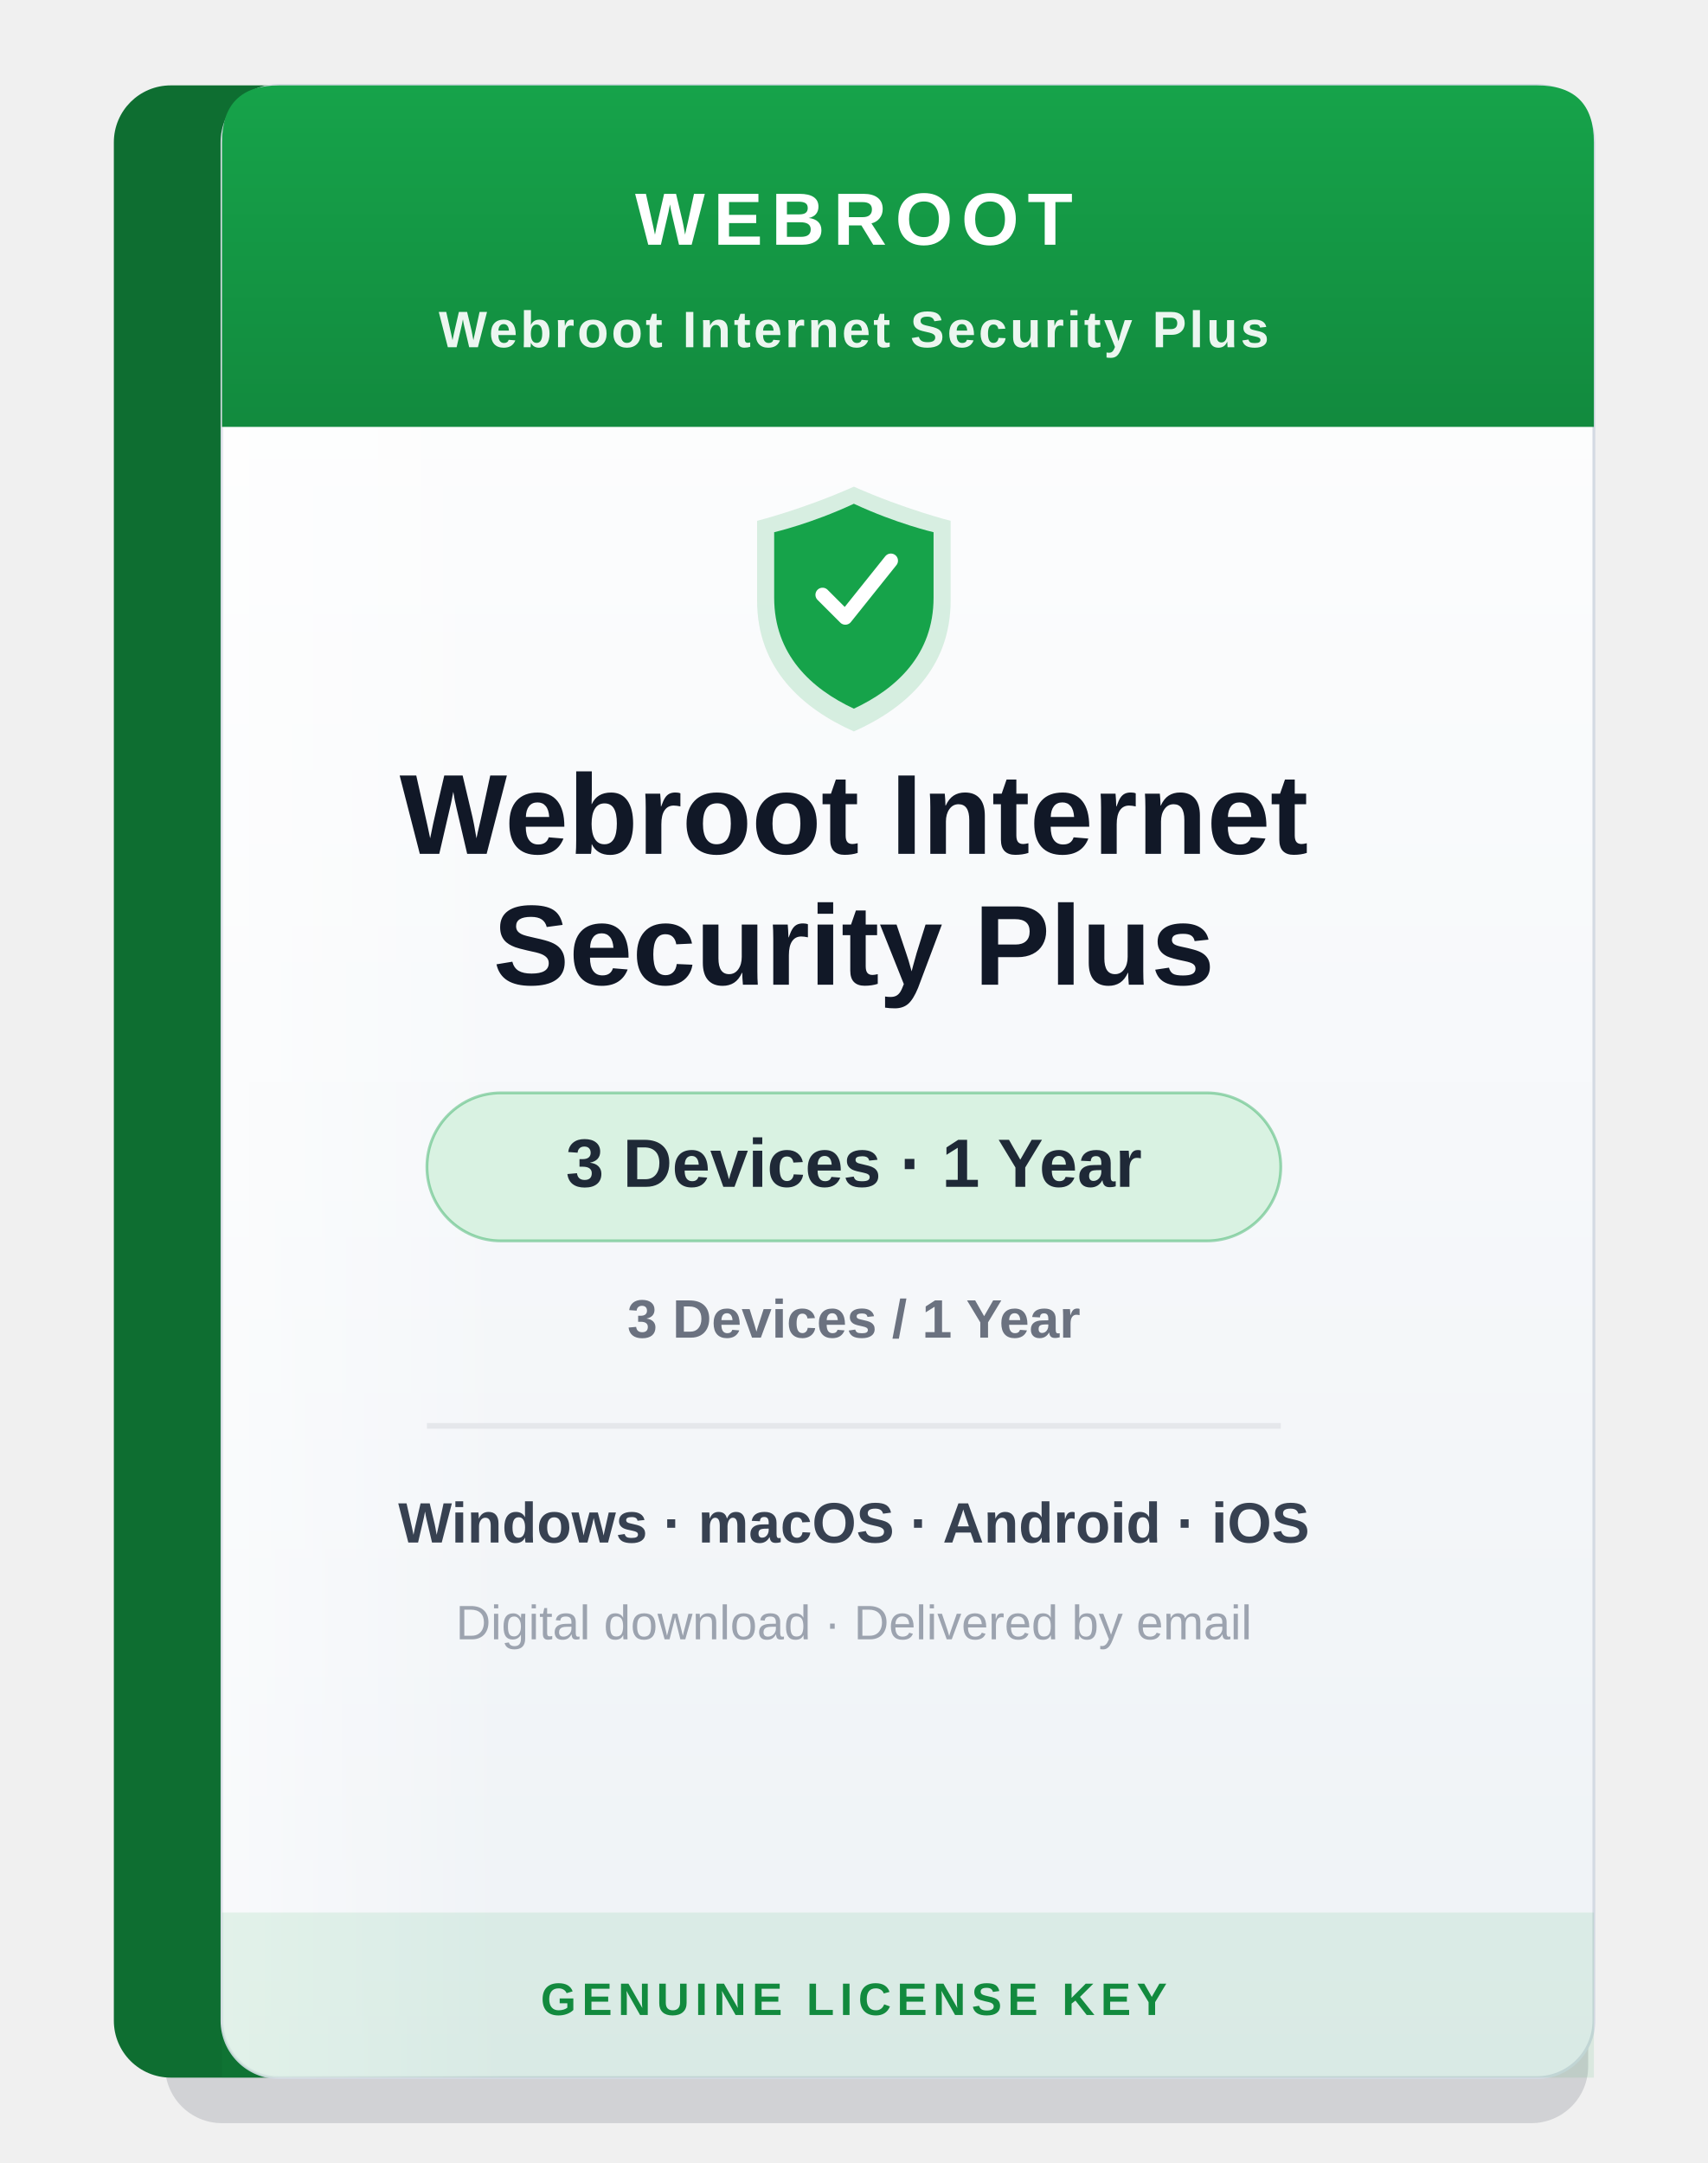
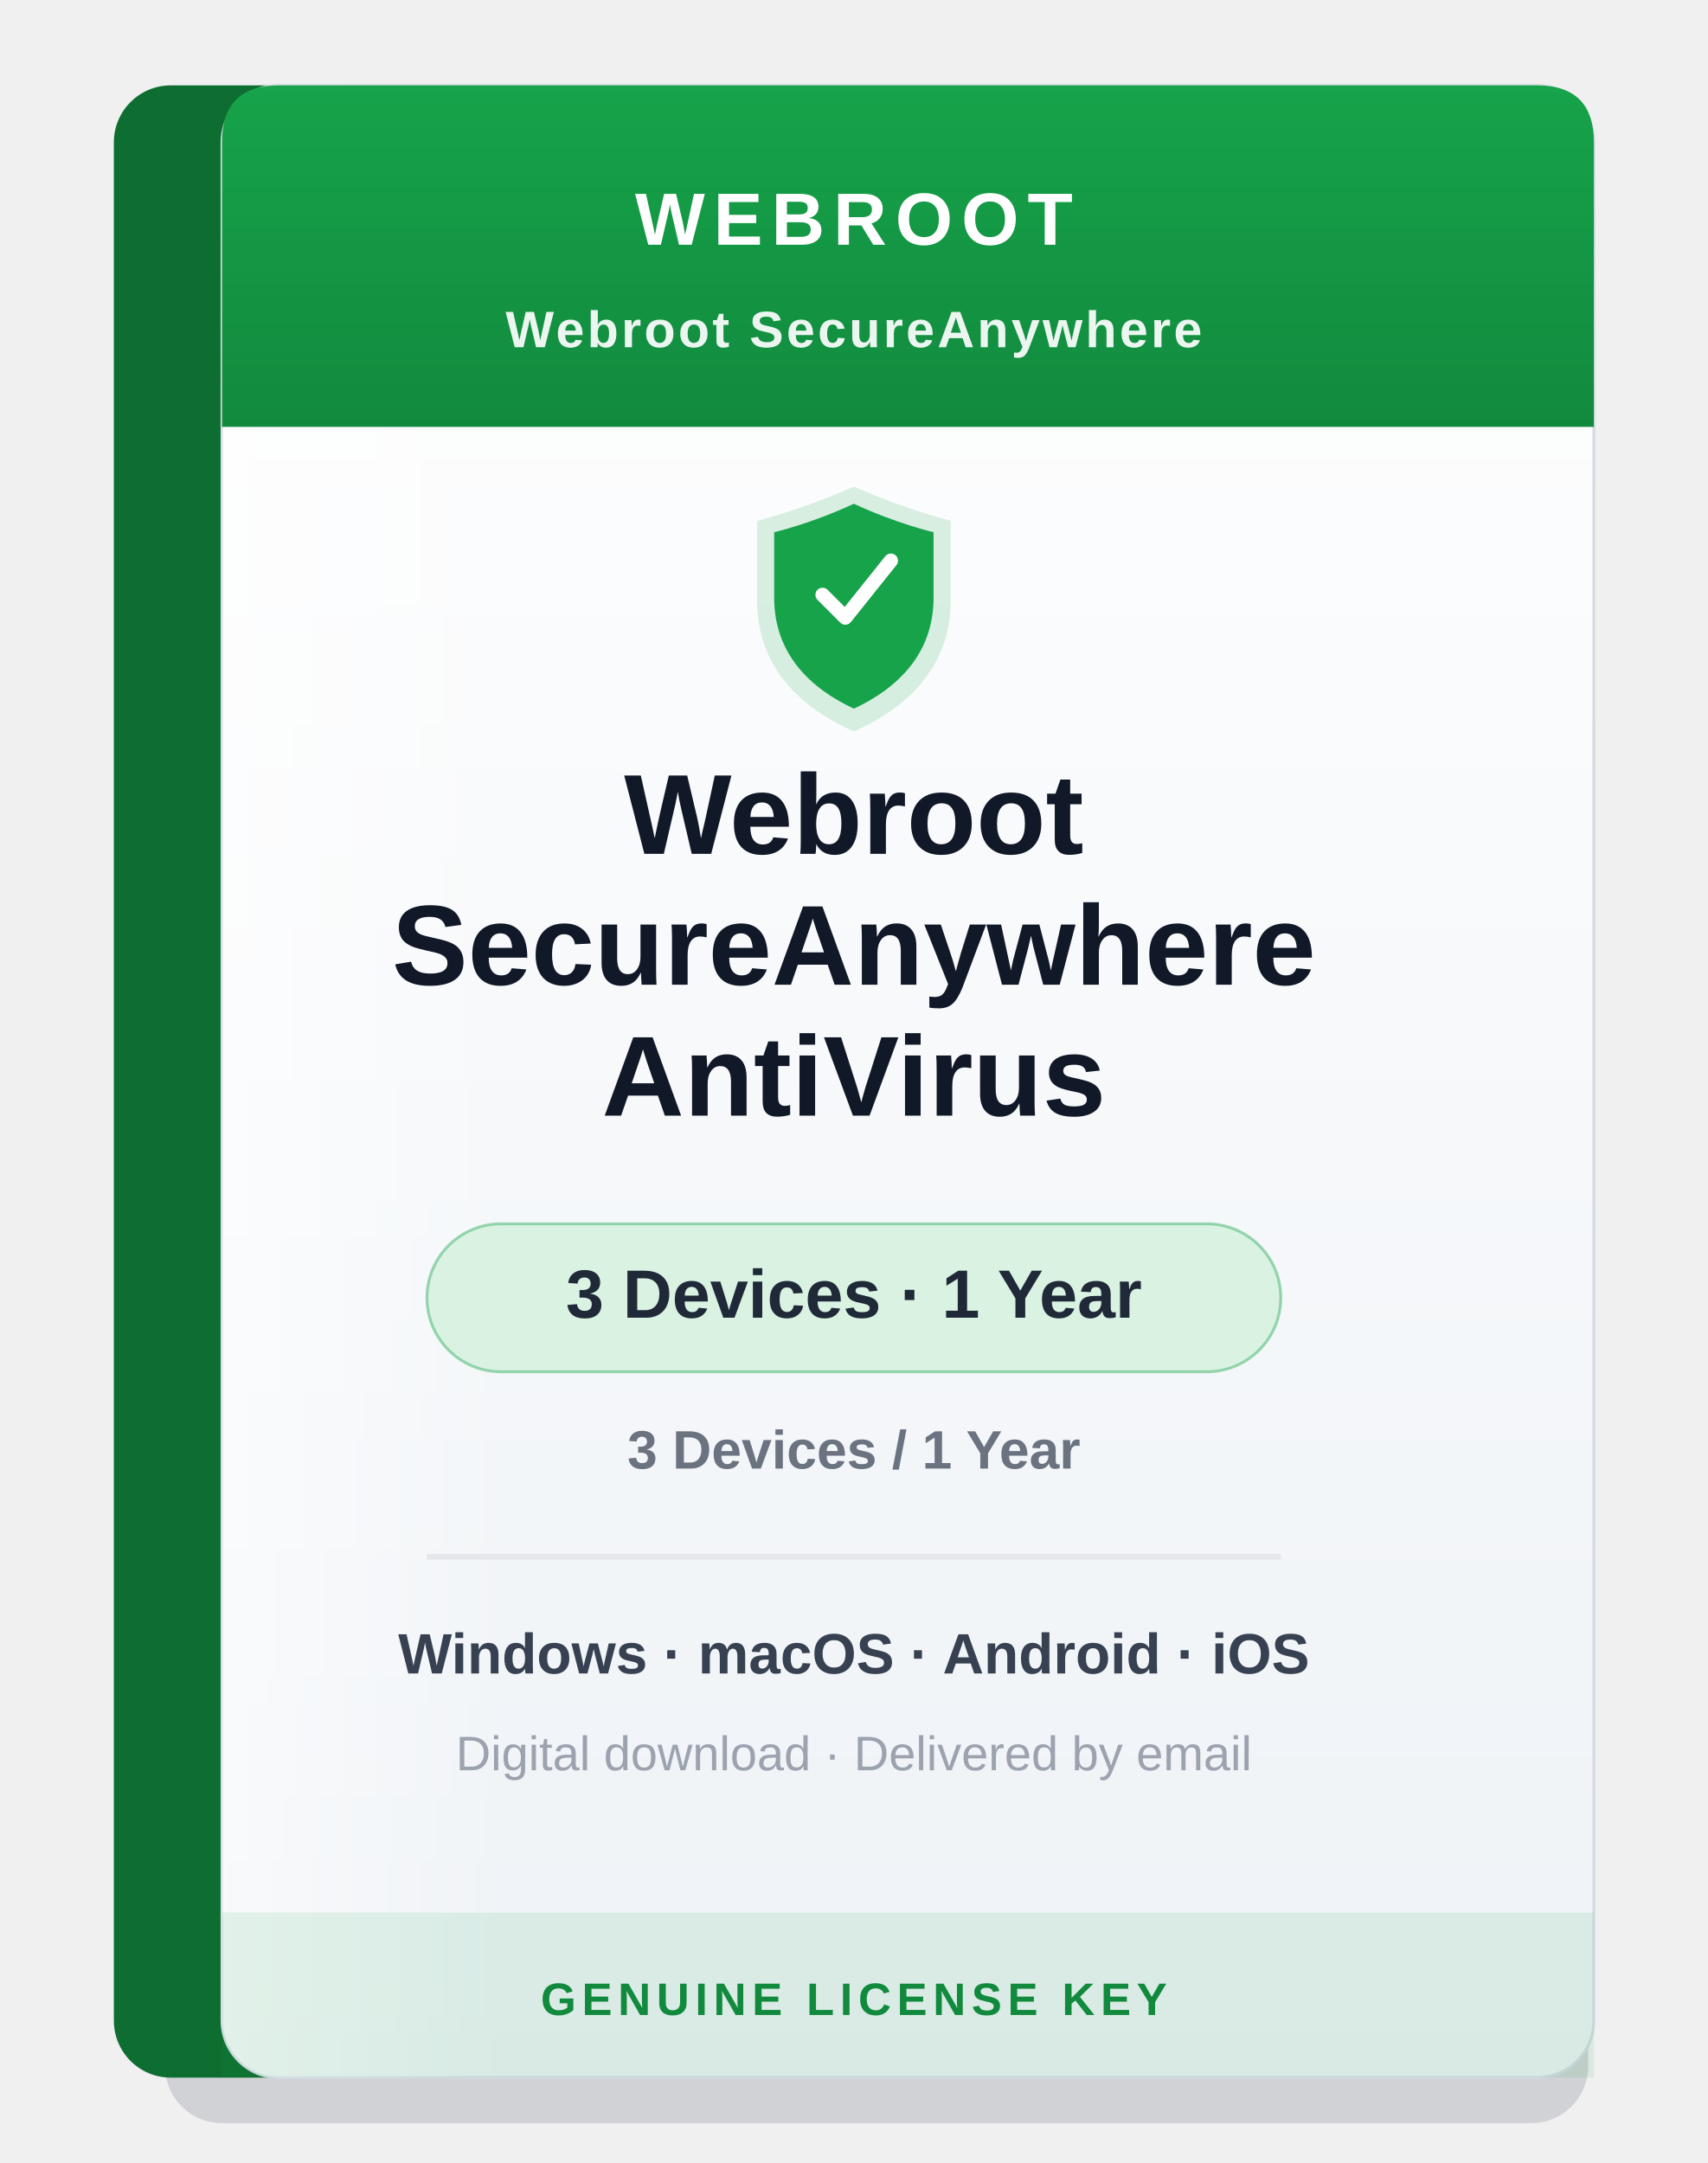
<svg xmlns="http://www.w3.org/2000/svg" width="600" height="760" viewBox="0 0 600 760">
  <defs>
    <linearGradient id="face" x1="0" y1="0" x2="0" y2="1">
      <stop offset="0" stop-color="#FFFFFF" />
      <stop offset="1" stop-color="#EEF2F6" />
    </linearGradient>
    <linearGradient id="band" x1="0" y1="0" x2="0" y2="1">
      <stop offset="0" stop-color="#16A34A" />
      <stop offset="1" stop-color="#128A3E" />
    </linearGradient>
    <linearGradient id="gloss" x1="0" y1="0" x2="1" y2="0">
      <stop offset="0" stop-color="#FFFFFF" stop-opacity="0.55" />
      <stop offset="0.5" stop-color="#FFFFFF" stop-opacity="0" />
    </linearGradient>
  </defs>
  <rect x="58" y="46" width="500" height="700" rx="20" fill="#0F172A" opacity="0.14" />
  <rect x="40" y="30" width="86" height="700" rx="20" fill="#0E6E31" />
  <rect x="78" y="30" width="482" height="700" rx="20" fill="url(#face)" stroke="#D4DAE3" />
  <rect x="78" y="30" width="200" height="700" rx="20" fill="url(#gloss)" />
  <path d="M78 50 Q78 30 98 30 L540 30 Q560 30 560 50 L560 150 L78 150 Z" fill="url(#band)" />
  <text x="300" y="86" text-anchor="middle" font-family="Segoe UI, Arial, sans-serif" font-size="26" font-weight="800" letter-spacing="3" fill="#FFFFFF">WEBROOT</text>
-   <text x="300" y="122" text-anchor="middle" font-family="Segoe UI, Arial, sans-serif" font-size="18" font-weight="600" letter-spacing="1" fill="#FFFFFF" opacity="0.92">Webroot Internet Security Plus</text>
+   <text x="300" y="122" text-anchor="middle" font-family="Segoe UI, Arial, sans-serif" font-size="18" font-weight="600" letter-spacing="1" fill="#FFFFFF" opacity="0.92">Webroot SecureAnywhere</text>
  <g transform="translate(300 205)">
    <path d="M0 -34 C18 -26 34 -22 34 -22 L34 6 C34 30 18 44 0 52 C-18 44 -34 30 -34 6 L-34 -22 C-34 -22 -18 -26 0 -34 Z" fill="#16A34A" opacity="0.16" />
    <path d="M0 -28 C15 -21 28 -18 28 -18 L28 5 C28 25 15 37 0 44 C-15 37 -28 25 -28 5 L-28 -18 C-28 -18 -15 -21 0 -28 Z" fill="#16A34A" />
    <path d="M-11 4 L-3 12 L13 -8" stroke="#FFFFFF" stroke-width="5" fill="none" stroke-linecap="round" stroke-linejoin="round" />
  </g>
-   <text x="300" y="300" text-anchor="middle" font-family="Segoe UI, Arial, sans-serif" font-size="40" font-weight="800" fill="#111827">Webroot Internet</text>
-   <text x="300" y="346" text-anchor="middle" font-family="Segoe UI, Arial, sans-serif" font-size="40" font-weight="800" fill="#111827">Security Plus</text>
-   <rect x="150" y="384" width="300" height="52" rx="26" fill="#D9F2E2" stroke="#16A34A" stroke-opacity="0.4" />
-   <text x="300" y="417" text-anchor="middle" font-family="Segoe UI, Arial, sans-serif" font-size="24" font-weight="700" fill="#1F2937">3 Devices · 1 Year</text>
-   <text x="300" y="470" text-anchor="middle" font-family="Segoe UI, Arial, sans-serif" font-size="19" font-weight="600" fill="#6B7280">3 Devices / 1 Year</text>
-   <rect x="150" y="500" width="300" height="2" fill="#E5E7EB" />
-   <text x="300" y="542" text-anchor="middle" font-family="Segoe UI, Arial, sans-serif" font-size="20" font-weight="600" fill="#374151">Windows · macOS · Android · iOS</text>
-   <text x="300" y="576" text-anchor="middle" font-family="Segoe UI, Arial, sans-serif" font-size="17" fill="#9CA3AF">Digital download · Delivered by email</text>
+   <text x="300" y="300" text-anchor="middle" font-family="Segoe UI, Arial, sans-serif" font-size="40" font-weight="800" fill="#111827">Webroot</text>
+   <text x="300" y="346" text-anchor="middle" font-family="Segoe UI, Arial, sans-serif" font-size="40" font-weight="800" fill="#111827">SecureAnywhere</text>
+   <text x="300" y="392" text-anchor="middle" font-family="Segoe UI, Arial, sans-serif" font-size="40" font-weight="800" fill="#111827">AntiVirus</text>
+   <rect x="150" y="430" width="300" height="52" rx="26" fill="#D9F2E2" stroke="#16A34A" stroke-opacity="0.4" />
+   <text x="300" y="463" text-anchor="middle" font-family="Segoe UI, Arial, sans-serif" font-size="24" font-weight="700" fill="#1F2937">3 Devices · 1 Year</text>
+   <text x="300" y="516" text-anchor="middle" font-family="Segoe UI, Arial, sans-serif" font-size="19" font-weight="600" fill="#6B7280">3 Devices / 1 Year</text>
+   <rect x="150" y="546" width="300" height="2" fill="#E5E7EB" />
+   <text x="300" y="588" text-anchor="middle" font-family="Segoe UI, Arial, sans-serif" font-size="20" font-weight="600" fill="#374151">Windows · macOS · Android · iOS</text>
+   <text x="300" y="622" text-anchor="middle" font-family="Segoe UI, Arial, sans-serif" font-size="17" fill="#9CA3AF">Digital download · Delivered by email</text>
  <rect x="78" y="672" width="482" height="58" rx="0" fill="#16A34A" opacity="0.10" />
  <text x="300" y="708" text-anchor="middle" font-family="Segoe UI, Arial, sans-serif" font-size="16" font-weight="700" letter-spacing="2" fill="#128A3E">GENUINE LICENSE KEY</text>
</svg>
